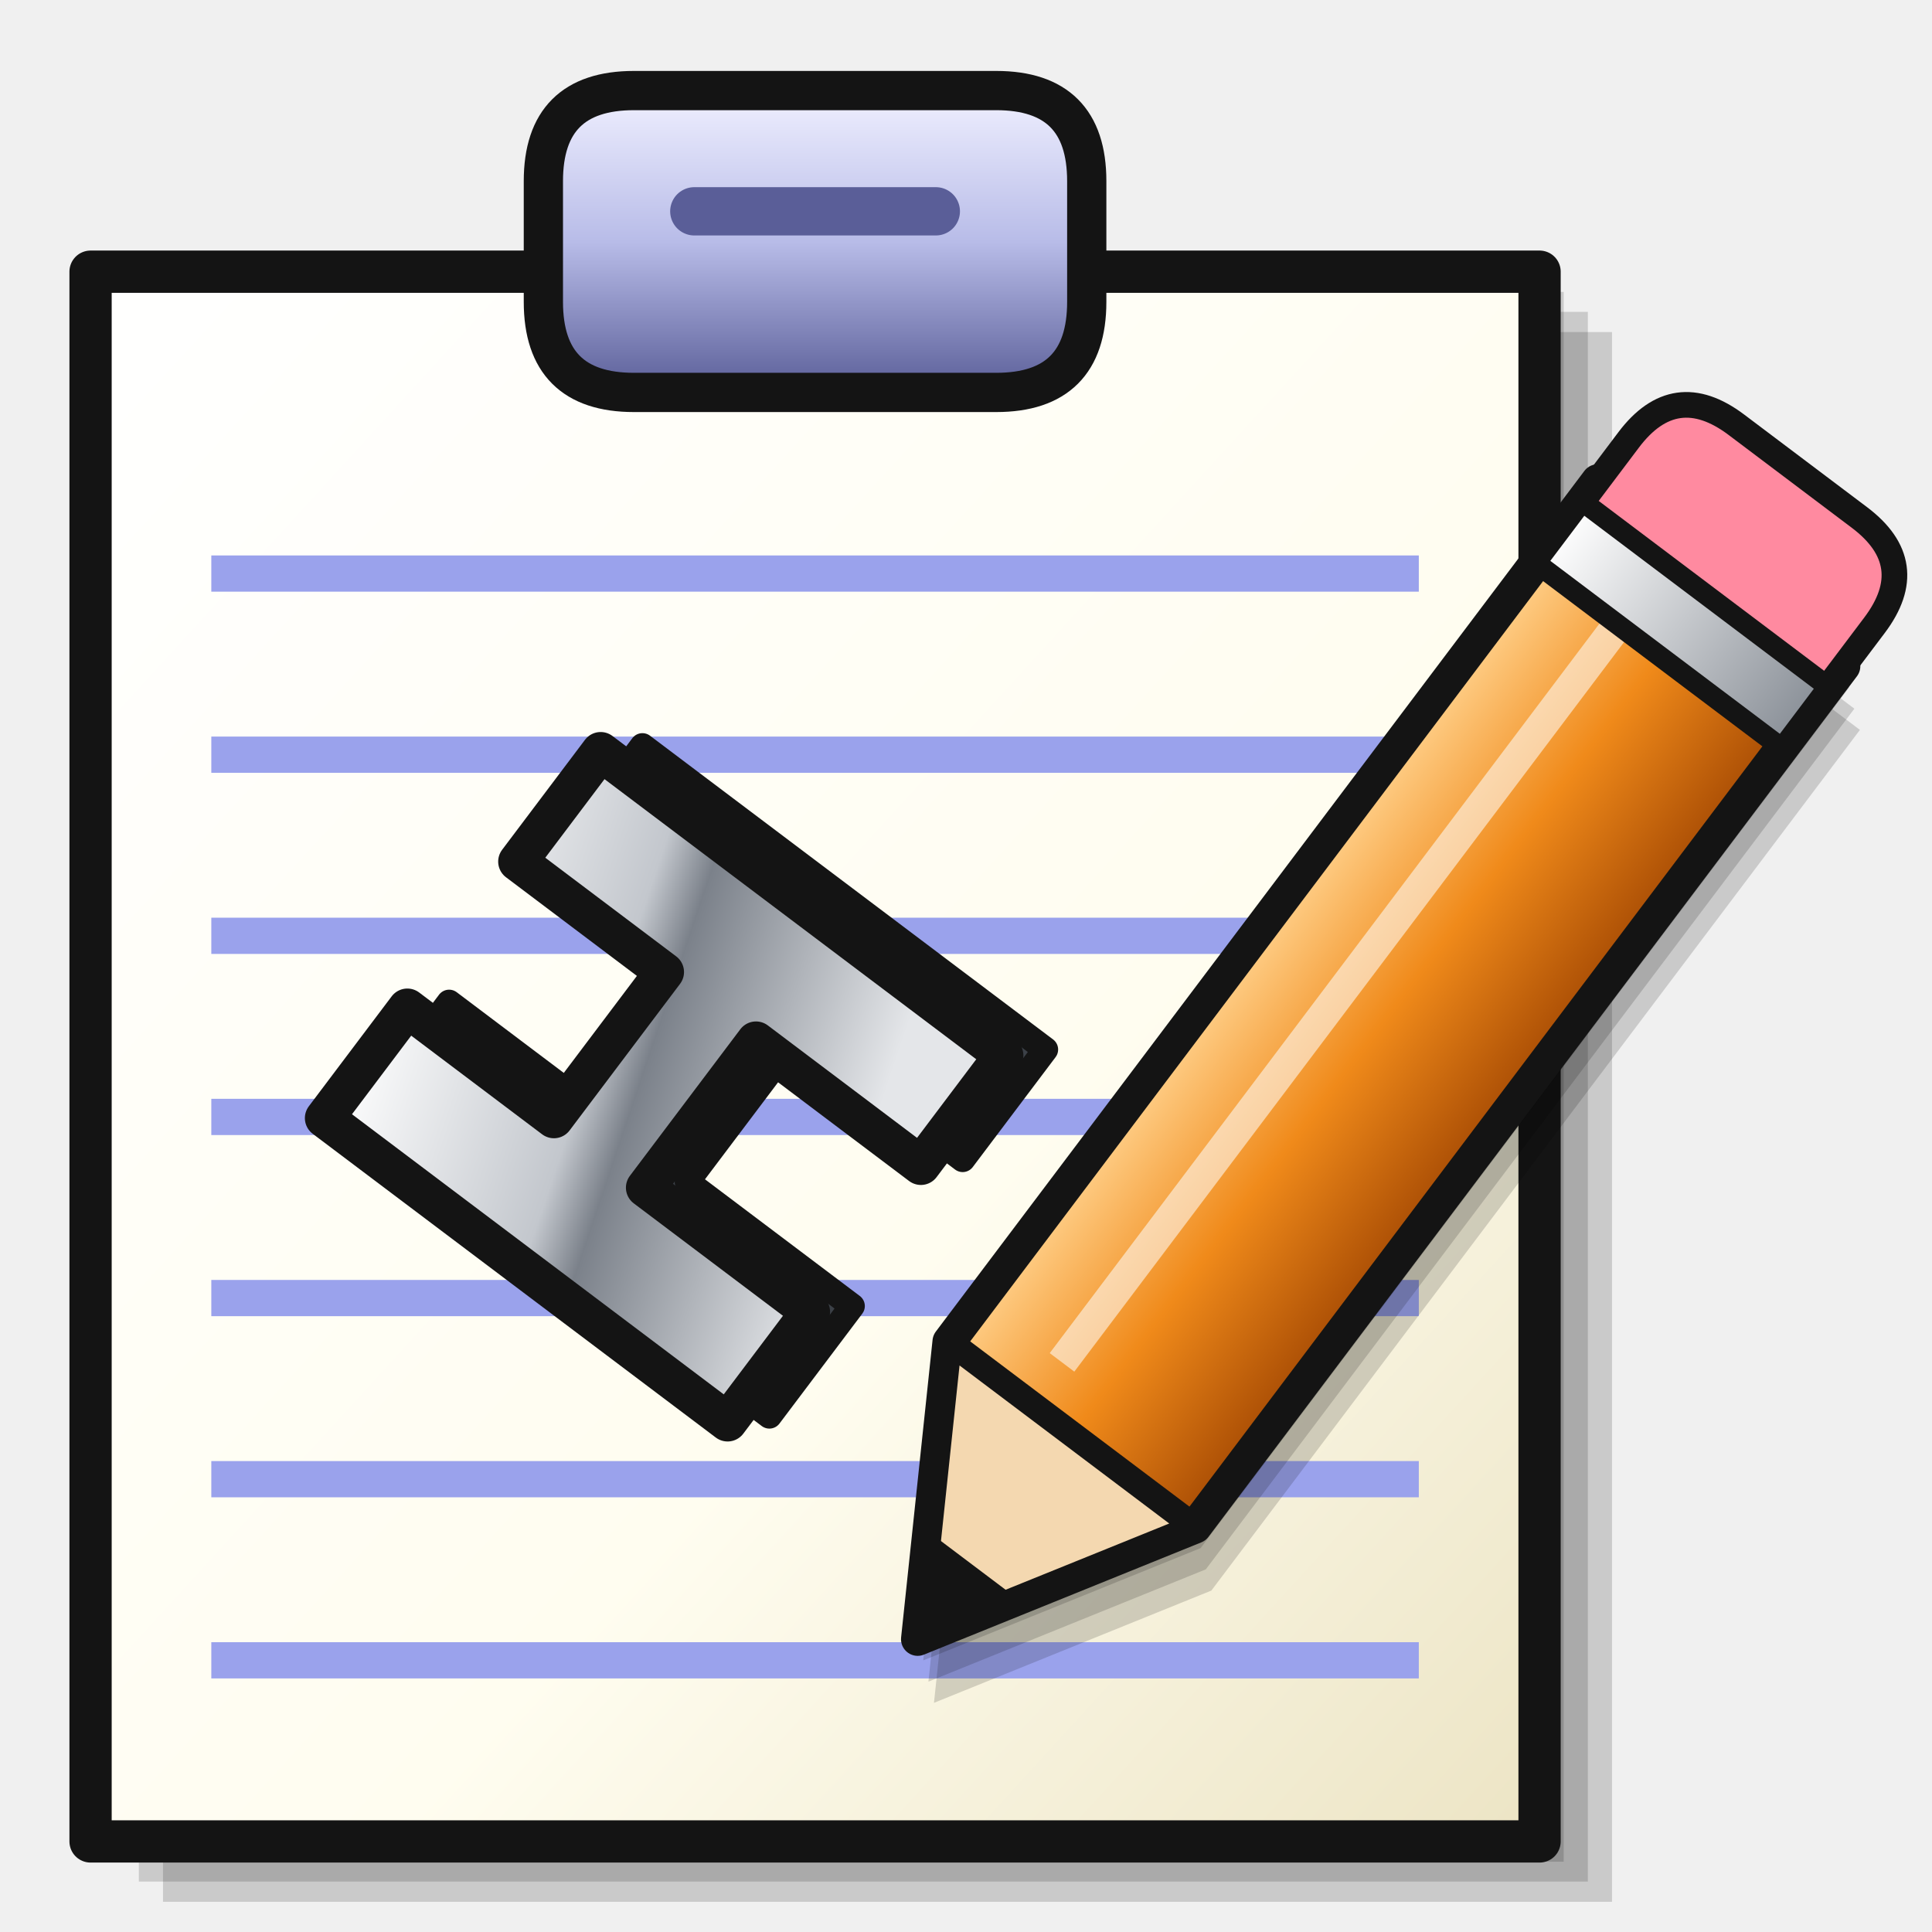
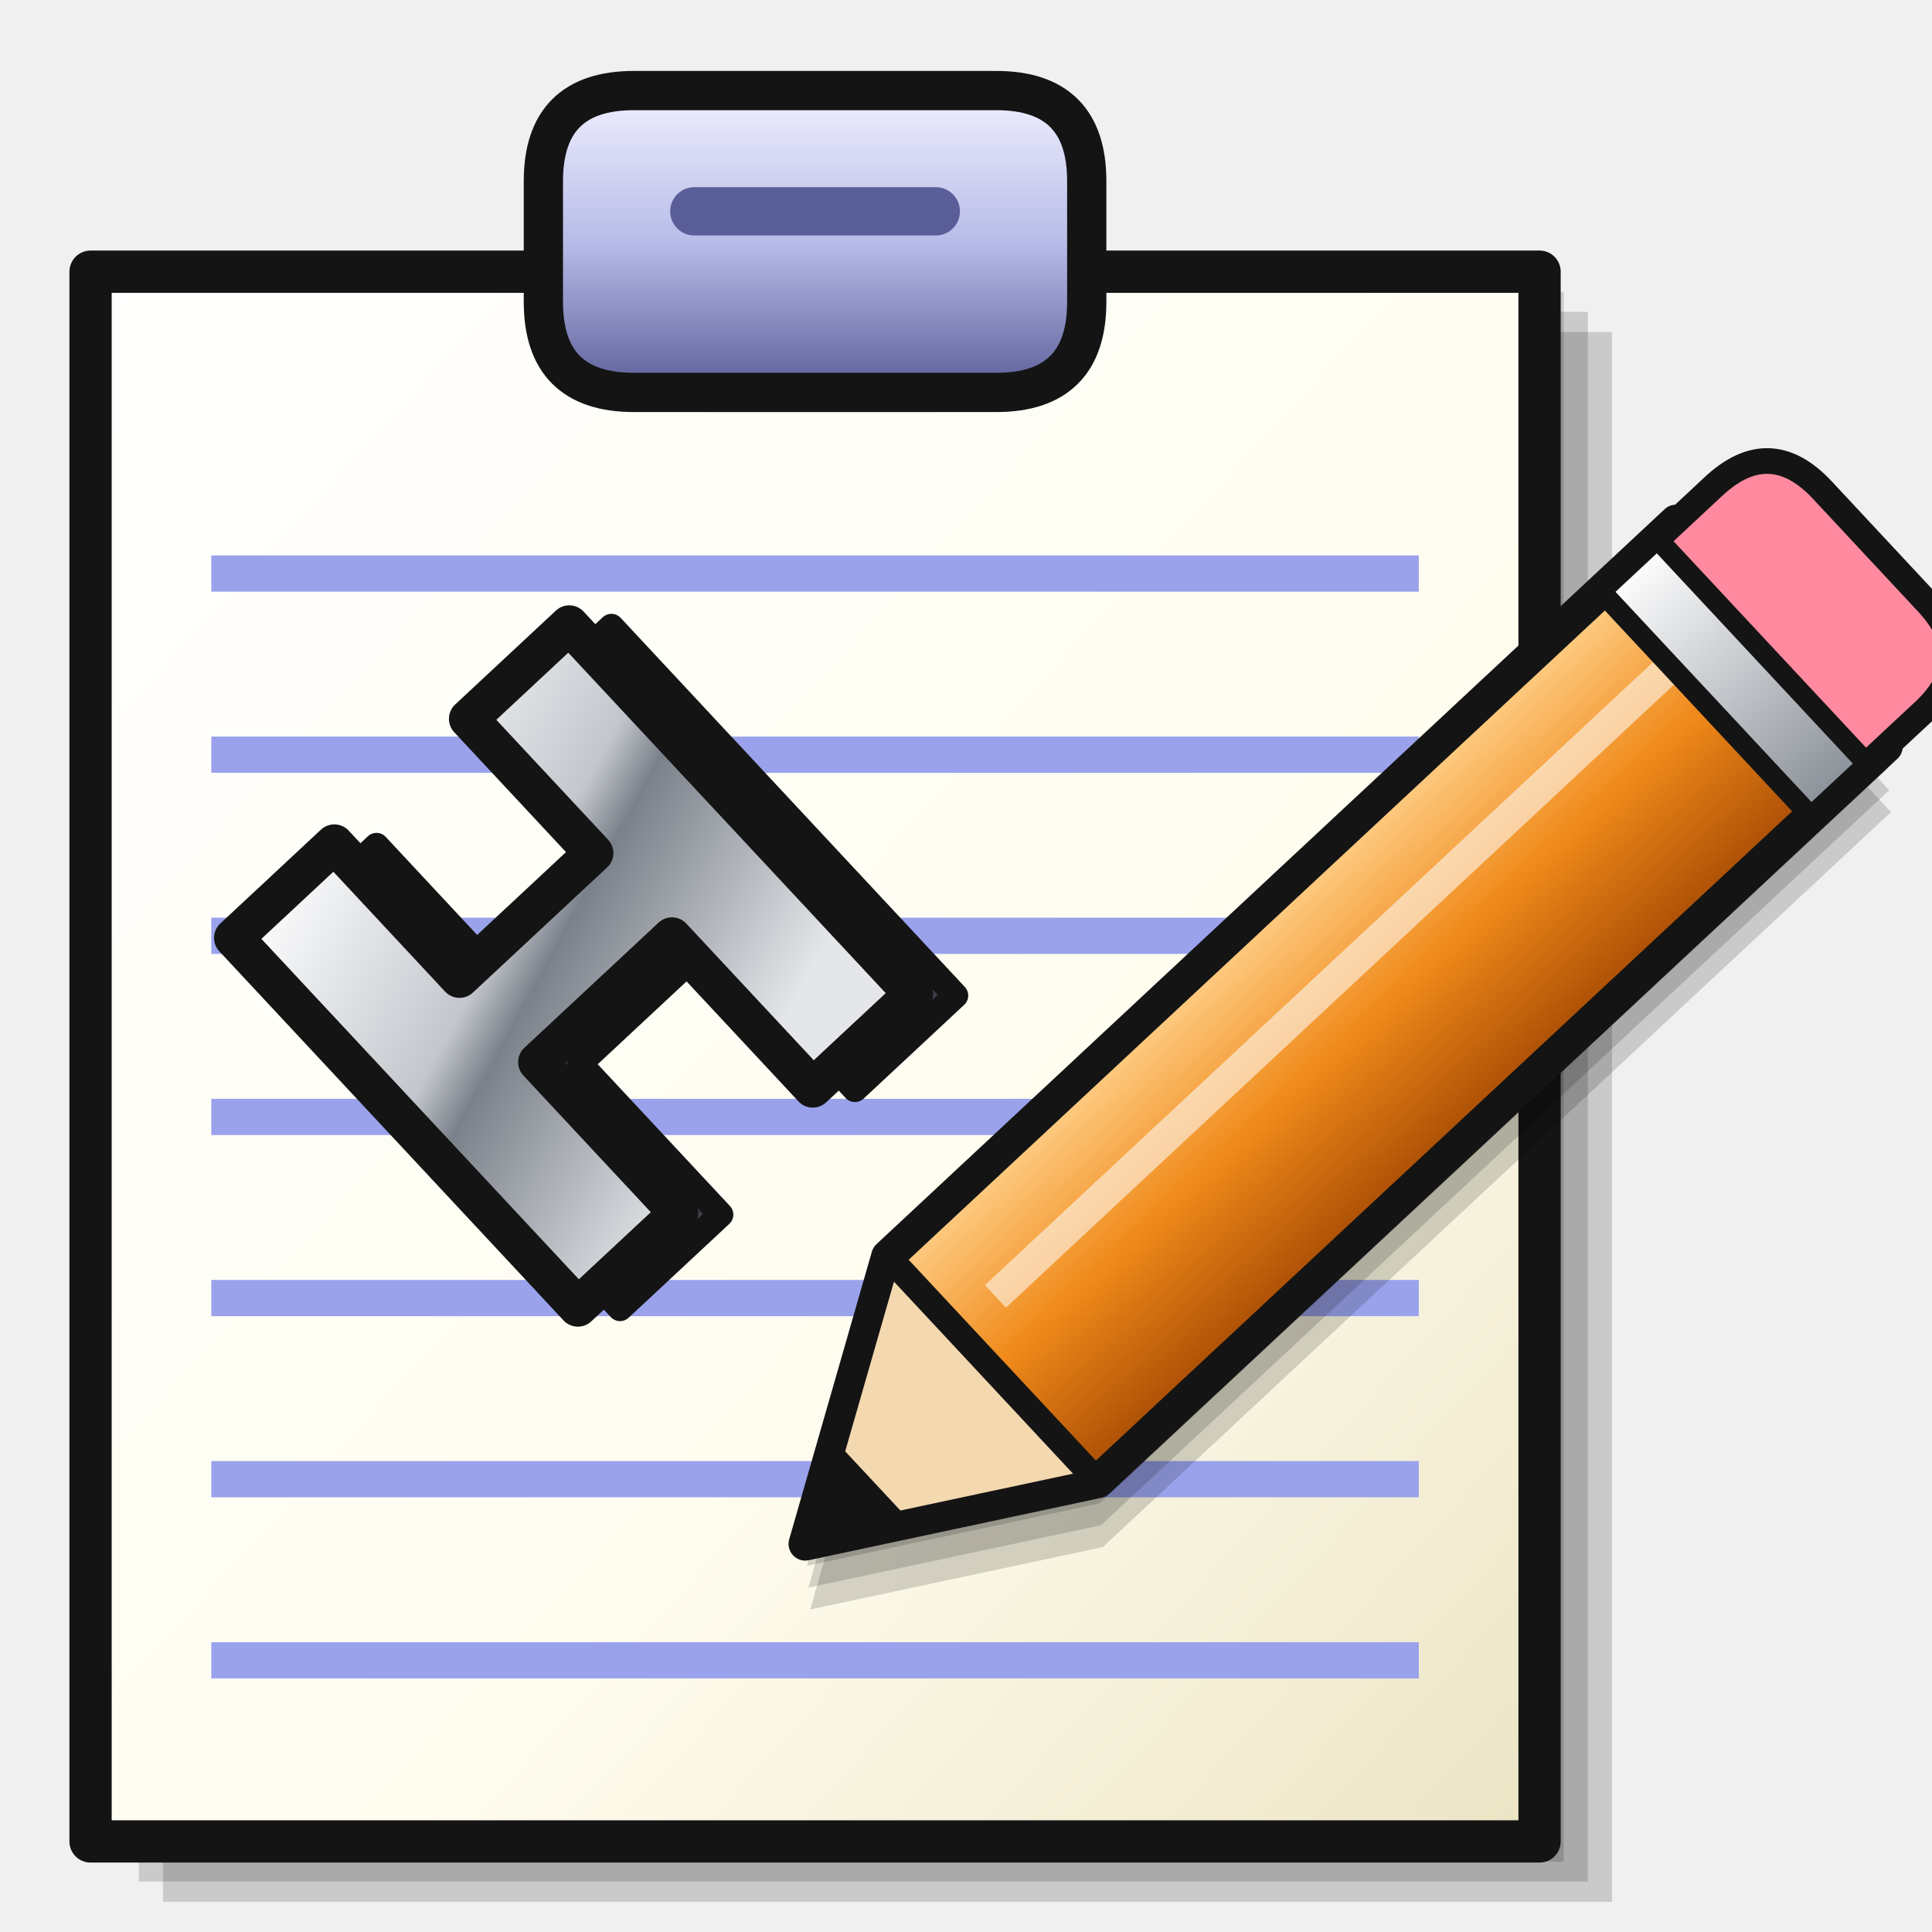
<svg xmlns="http://www.w3.org/2000/svg" width="64" height="64" viewBox="0 0 64 64">
  <defs>
    <linearGradient id="l1" x1="0" y1="0" x2="1" y2="1">
      <stop offset="0" stop-color="#ffffff" />
      <stop offset="0.6" stop-color="#fffdf0" />
      <stop offset="1" stop-color="#ece4c4" />
    </linearGradient>
    <linearGradient id="l2" x1="0" y1="0" x2="0" y2="1">
      <stop offset="0" stop-color="#f0f0ff" />
      <stop offset="0.5" stop-color="#b8bce8" />
      <stop offset="1" stop-color="#5a5e98" />
    </linearGradient>
    <linearGradient id="l3" x1="0" y1="0" x2="0.3" y2="1">
      <stop offset="0" stop-color="#ffffff" />
      <stop offset="0.45" stop-color="#c3c7cd" />
      <stop offset="0.55" stop-color="#7b818a" />
      <stop offset="1" stop-color="#e4e6e9" />
    </linearGradient>
    <linearGradient id="l4" x1="0" y1="0" x2="1" y2="0">
      <stop offset="0" stop-color="#ffd08a" />
      <stop offset="0.5" stop-color="#f08a1a" />
      <stop offset="1" stop-color="#a84c04" />
    </linearGradient>
    <linearGradient id="l5" x1="0" y1="0" x2="1" y2="0">
      <stop offset="0" stop-color="#ffffff" />
      <stop offset="1" stop-color="#8a9098" />
    </linearGradient>
  </defs>
  <g>
    <path d="M3,9H51V61H3Z" fill="#000" fill-opacity="0.160" transform="translate(0.80,0.67)" />
    <path d="M3,9H51V61H3Z" fill="#000" fill-opacity="0.160" transform="translate(1.60,1.33)" />
    <path d="M3,9H51V61H3Z" fill="#000" fill-opacity="0.160" transform="translate(2.40,2.00)" />
  </g>
  <path d="M3,9H51V61H3Z" fill="url(#l1)" stroke="#141414" stroke-width="1.4" stroke-linejoin="round" />
  <path d="M7,19H47" stroke="#9aa2ec" stroke-width="1.2" />
  <path d="M7,25H47" stroke="#9aa2ec" stroke-width="1.2" />
  <path d="M7,31H47" stroke="#9aa2ec" stroke-width="1.2" />
  <path d="M7,37H47" stroke="#9aa2ec" stroke-width="1.2" />
  <path d="M7,43H47" stroke="#9aa2ec" stroke-width="1.2" />
  <path d="M7,49H47" stroke="#9aa2ec" stroke-width="1.2" />
  <path d="M7,55H47" stroke="#9aa2ec" stroke-width="1.2" />
  <path d="M18,10V6Q18,3 21,3H33Q36,3 36,6V10Q36,13 33,13H21Q18,13 18,10Z" fill="url(#l2)" stroke="#141414" stroke-width="1.3" stroke-linejoin="round" />
  <path d="M23,7H31" stroke="#5a5e98" stroke-width="1.6" stroke-linecap="round" />
-   <g transform="translate(22,36) rotate(-53) scale(0.76) translate(-10,-11)">
+   <g transform="translate(19,32) rotate(-43) scale(0.76) translate(-10,-11)">
    <path d="M0,0H6V8H14V0H20V22H14V13H6V22H0Z" fill="#3c4148" stroke="#141414" stroke-width="1.1" stroke-linejoin="round" transform="translate(1.3,1.3)" />
    <path d="M0,0H6V8H14V0H20V22H14V13H6V22H0Z" fill="url(#l3)" stroke="#141414" stroke-width="1.711" stroke-linejoin="round" />
  </g>
-   <g transform="translate(57,19) rotate(37) scale(.85) translate(-6,0)">
+   <g transform="translate(59,21) rotate(47) scale(.85) translate(-6,0)">
    <g>
      <path d="M0,0H12V42L6,52L0,42Z" fill="#000" fill-opacity="0.160" transform="translate(0.67,0.53)" />
      <path d="M0,0H12V42L6,52L0,42Z" fill="#000" fill-opacity="0.160" transform="translate(1.33,1.07)" />
      <path d="M0,0H12V42L6,52L0,42Z" fill="#000" fill-opacity="0.160" transform="translate(2.00,1.60)" />
    </g>
    <path d="M0,0H12V42L6,52L0,42Z" fill="url(#l4)" stroke="#141414" stroke-width="1.3" stroke-linejoin="round" />
    <path d="M4,2V40" stroke="#fff" stroke-opacity=".55" stroke-width="1.2" />
    <path d="M0,42L6,52L12,42Z" fill="#f4d8b0" stroke="#141414" stroke-width="1" stroke-linejoin="round" />
    <path d="M4.4,48.4L6,52L7.6,48.4Z" fill="#141414" />
    <path d="M0,-2Q0,-5 3,-5H9Q12,-5 12,-2V2H0Z" fill="#ff8aa0" stroke="#141414" stroke-width="1" stroke-linejoin="round" />
    <path d="M0,1H12V4H0Z" fill="url(#l5)" stroke="#141414" stroke-width="0.8" stroke-linejoin="round" />
  </g>
</svg>
